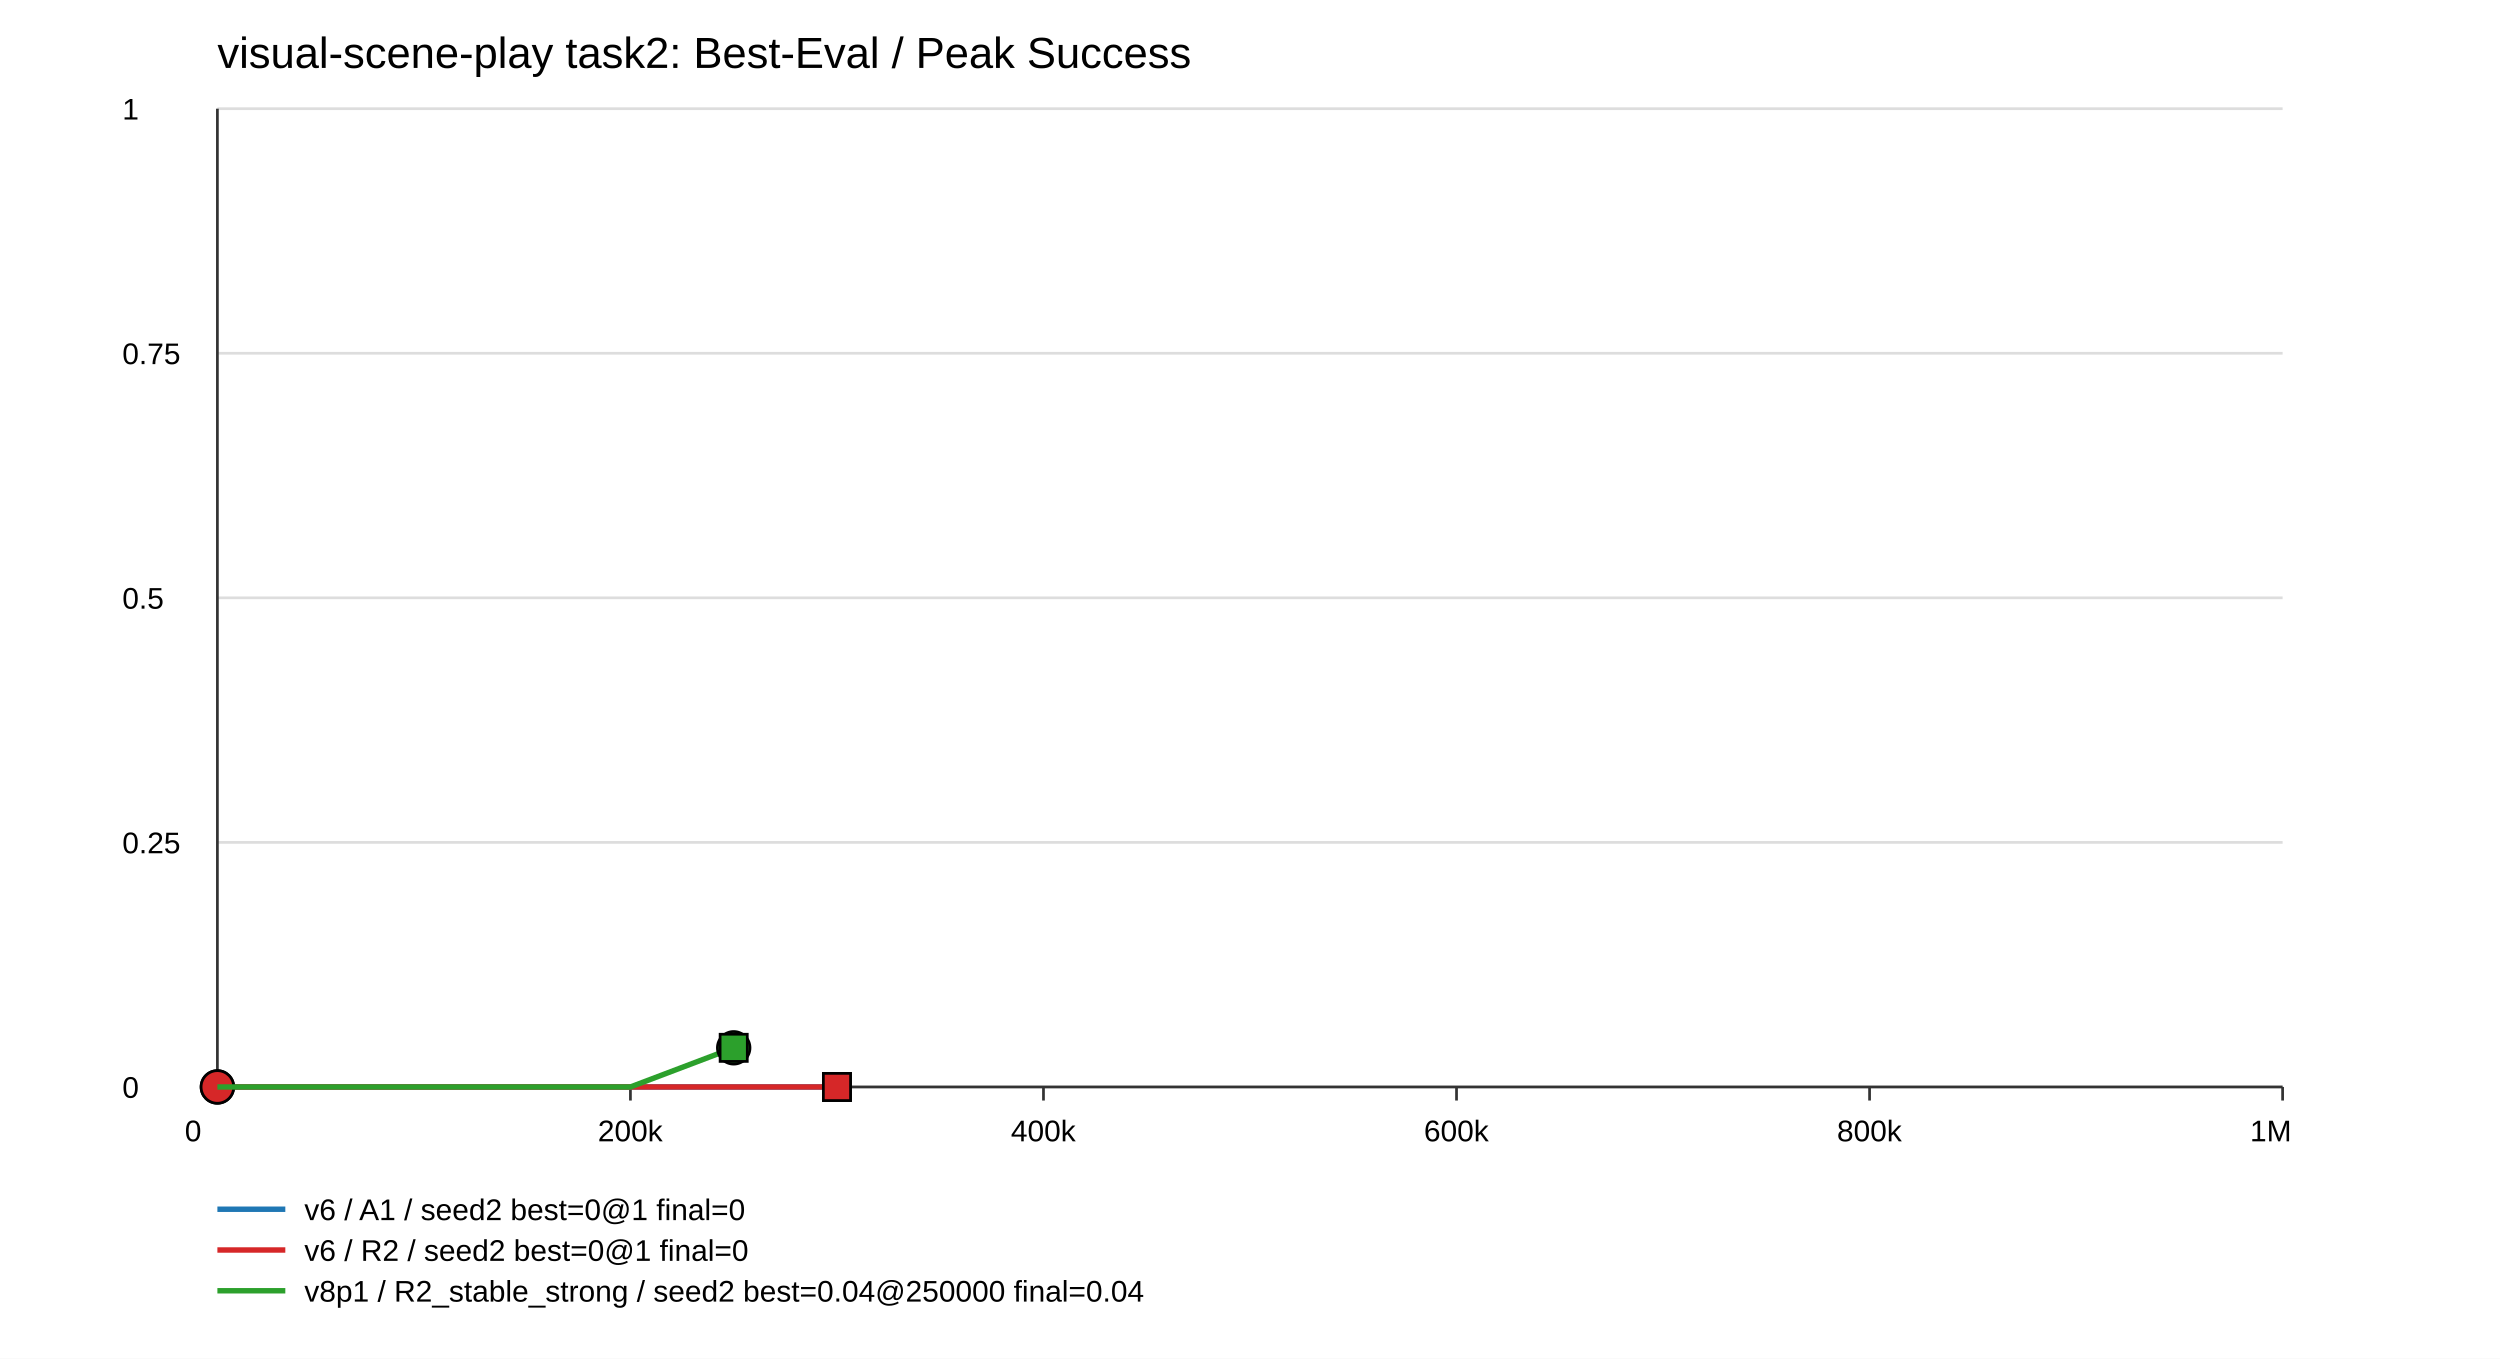
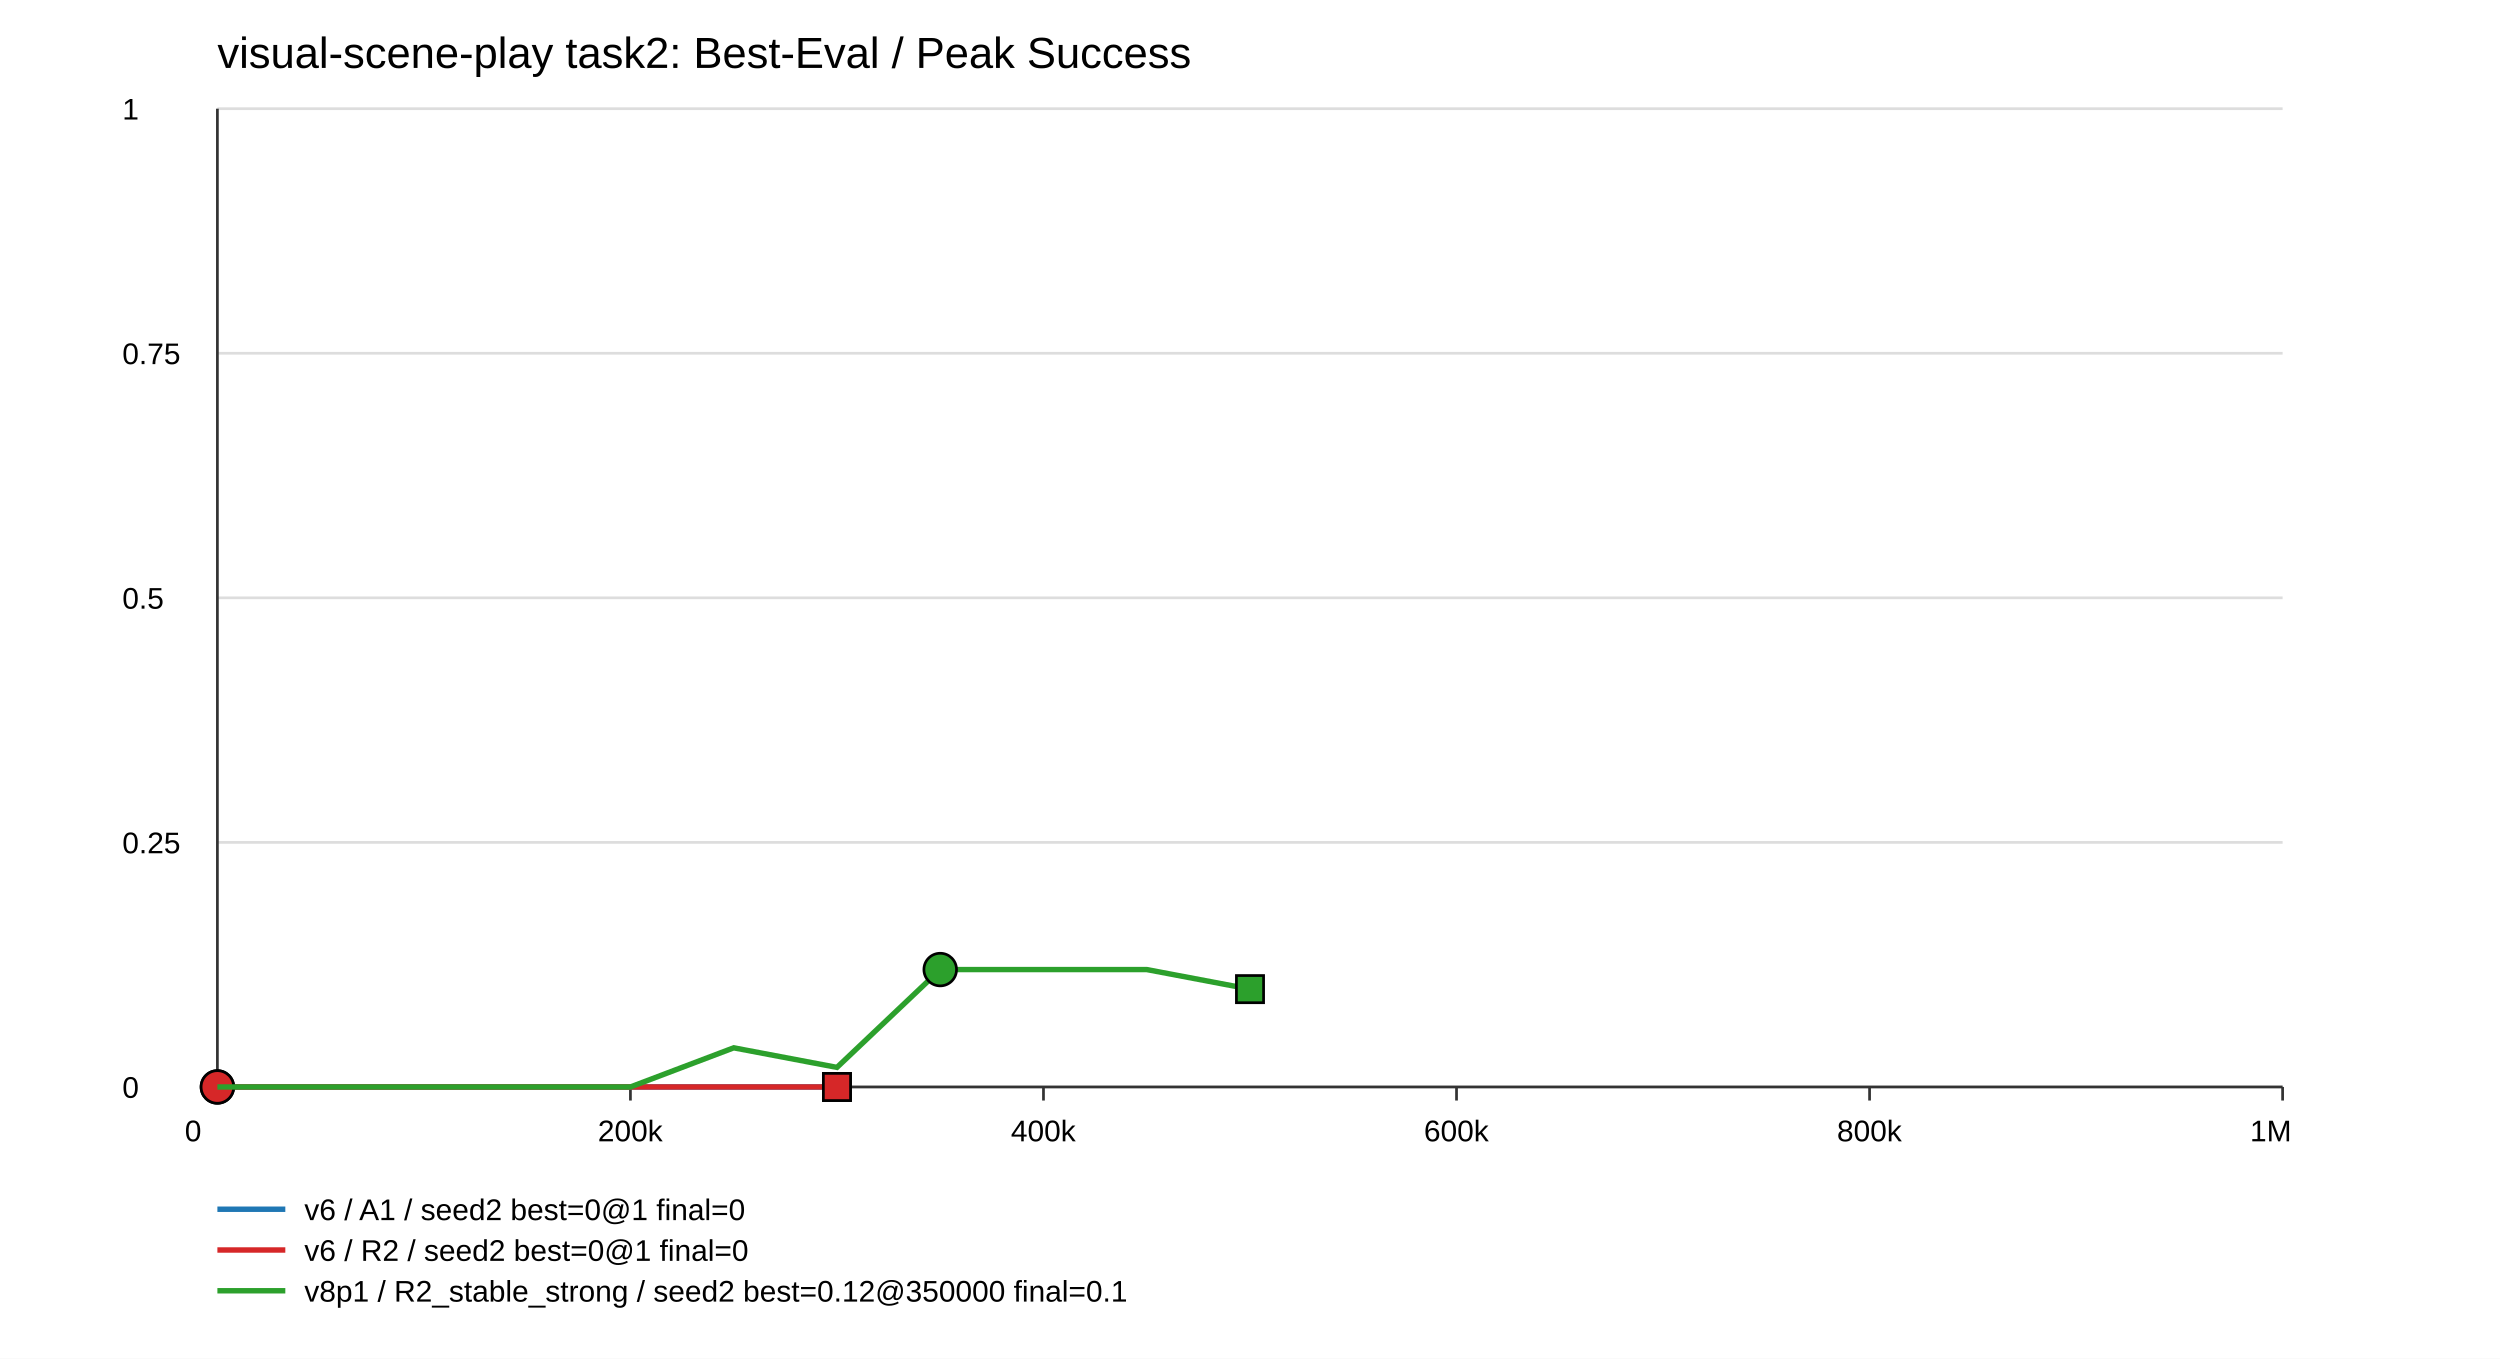
<svg xmlns="http://www.w3.org/2000/svg" width="920" height="500" viewBox="0 0 920 500">
  <rect width="100%" height="100%" fill="white" />
  <text x="80" y="25" font-family="Arial" font-size="16">visual-scene-play task2: Best-Eval / Peak Success</text>
  <line x1="80" y1="400.0" x2="840" y2="400.0" stroke="#ddd" />
  <text x="45" y="404.0" font-family="Arial" font-size="11">0</text>
  <line x1="80" y1="310.0" x2="840" y2="310.0" stroke="#ddd" />
  <text x="45" y="314.0" font-family="Arial" font-size="11">0.25</text>
  <line x1="80" y1="220.0" x2="840" y2="220.0" stroke="#ddd" />
  <text x="45" y="224.0" font-family="Arial" font-size="11">0.5</text>
  <line x1="80" y1="130.0" x2="840" y2="130.0" stroke="#ddd" />
  <text x="45" y="134.0" font-family="Arial" font-size="11">0.75</text>
  <line x1="80" y1="40.0" x2="840" y2="40.0" stroke="#ddd" />
  <text x="45" y="44.0" font-family="Arial" font-size="11">1</text>
  <line x1="80" y1="400" x2="840" y2="400" stroke="#333" />
  <line x1="80" y1="40" x2="80" y2="400" stroke="#333" />
  <line x1="80.0" y1="400" x2="80.0" y2="405" stroke="#333" />
  <text x="68.0" y="420" font-family="Arial" font-size="11">0</text>
  <line x1="232.0" y1="400" x2="232.0" y2="405" stroke="#333" />
  <text x="220.0" y="420" font-family="Arial" font-size="11">200k</text>
  <line x1="384.0" y1="400" x2="384.0" y2="405" stroke="#333" />
  <text x="372.0" y="420" font-family="Arial" font-size="11">400k</text>
  <line x1="536.0" y1="400" x2="536.0" y2="405" stroke="#333" />
  <text x="524.0" y="420" font-family="Arial" font-size="11">600k</text>
  <line x1="688.0" y1="400" x2="688.0" y2="405" stroke="#333" />
  <text x="676.0" y="420" font-family="Arial" font-size="11">800k</text>
  <line x1="840.0" y1="400" x2="840.0" y2="405" stroke="#333" />
  <text x="828.0" y="420" font-family="Arial" font-size="11">1M</text>
  <polyline points="80.0,400.0 118.0,400.0 156.0,400.0 194.0,400.0 232.0,400.0 270.0,400.0 308.0,400.0" fill="none" stroke="#1f77b4" stroke-width="2" />
  <circle cx="80.0" cy="400.0" r="6" fill="#1f77b4" stroke="black" />
  <rect x="303.0" y="395.0" width="10" height="10" fill="#1f77b4" stroke="black" />
  <line x1="80" y1="445" x2="105" y2="445" stroke="#1f77b4" stroke-width="2" />
  <text x="112" y="449" font-family="Arial" font-size="11">v6 / A1 / seed2 best=0@1 final=0</text>
  <polyline points="80.0,400.0 118.0,400.0 156.0,400.0 194.0,400.0 232.0,400.0 270.0,400.0 308.0,400.0" fill="none" stroke="#d62728" stroke-width="2" />
  <circle cx="80.0" cy="400.0" r="6" fill="#d62728" stroke="black" />
  <rect x="303.0" y="395.0" width="10" height="10" fill="#d62728" stroke="black" />
  <line x1="80" y1="460" x2="105" y2="460" stroke="#d62728" stroke-width="2" />
  <text x="112" y="464" font-family="Arial" font-size="11">v6 / R2 / seed2 best=0@1 final=0</text>
-   <polyline points="80.0,400.0 118.0,400.0 156.0,400.0 194.0,400.0 232.0,400.0 270.0,385.6" fill="none" stroke="#2ca02c" stroke-width="2" />
-   <circle cx="270.0" cy="385.6" r="6" fill="#2ca02c" stroke="black" />
-   <rect x="265.0" y="380.6" width="10" height="10" fill="#2ca02c" stroke="black" />
+   <polyline points="80.0,400.0 118.0,400.0 156.0,400.0 194.0,400.0 232.0,400.0 270.0,385.6 308.0,392.8 346.0,356.8 384.0,356.8 422.0,356.8 460.0,364.0" fill="none" stroke="#2ca02c" stroke-width="2" />
+   <circle cx="346.0" cy="356.8" r="6" fill="#2ca02c" stroke="black" />
+   <rect x="455.0" y="359.0" width="10" height="10" fill="#2ca02c" stroke="black" />
  <line x1="80" y1="475" x2="105" y2="475" stroke="#2ca02c" stroke-width="2" />
-   <text x="112" y="479" font-family="Arial" font-size="11">v8p1 / R2_stable_strong / seed2 best=0.04@250000 final=0.04</text>
+   <text x="112" y="479" font-family="Arial" font-size="11">v8p1 / R2_stable_strong / seed2 best=0.12@350000 final=0.1</text>
</svg>
